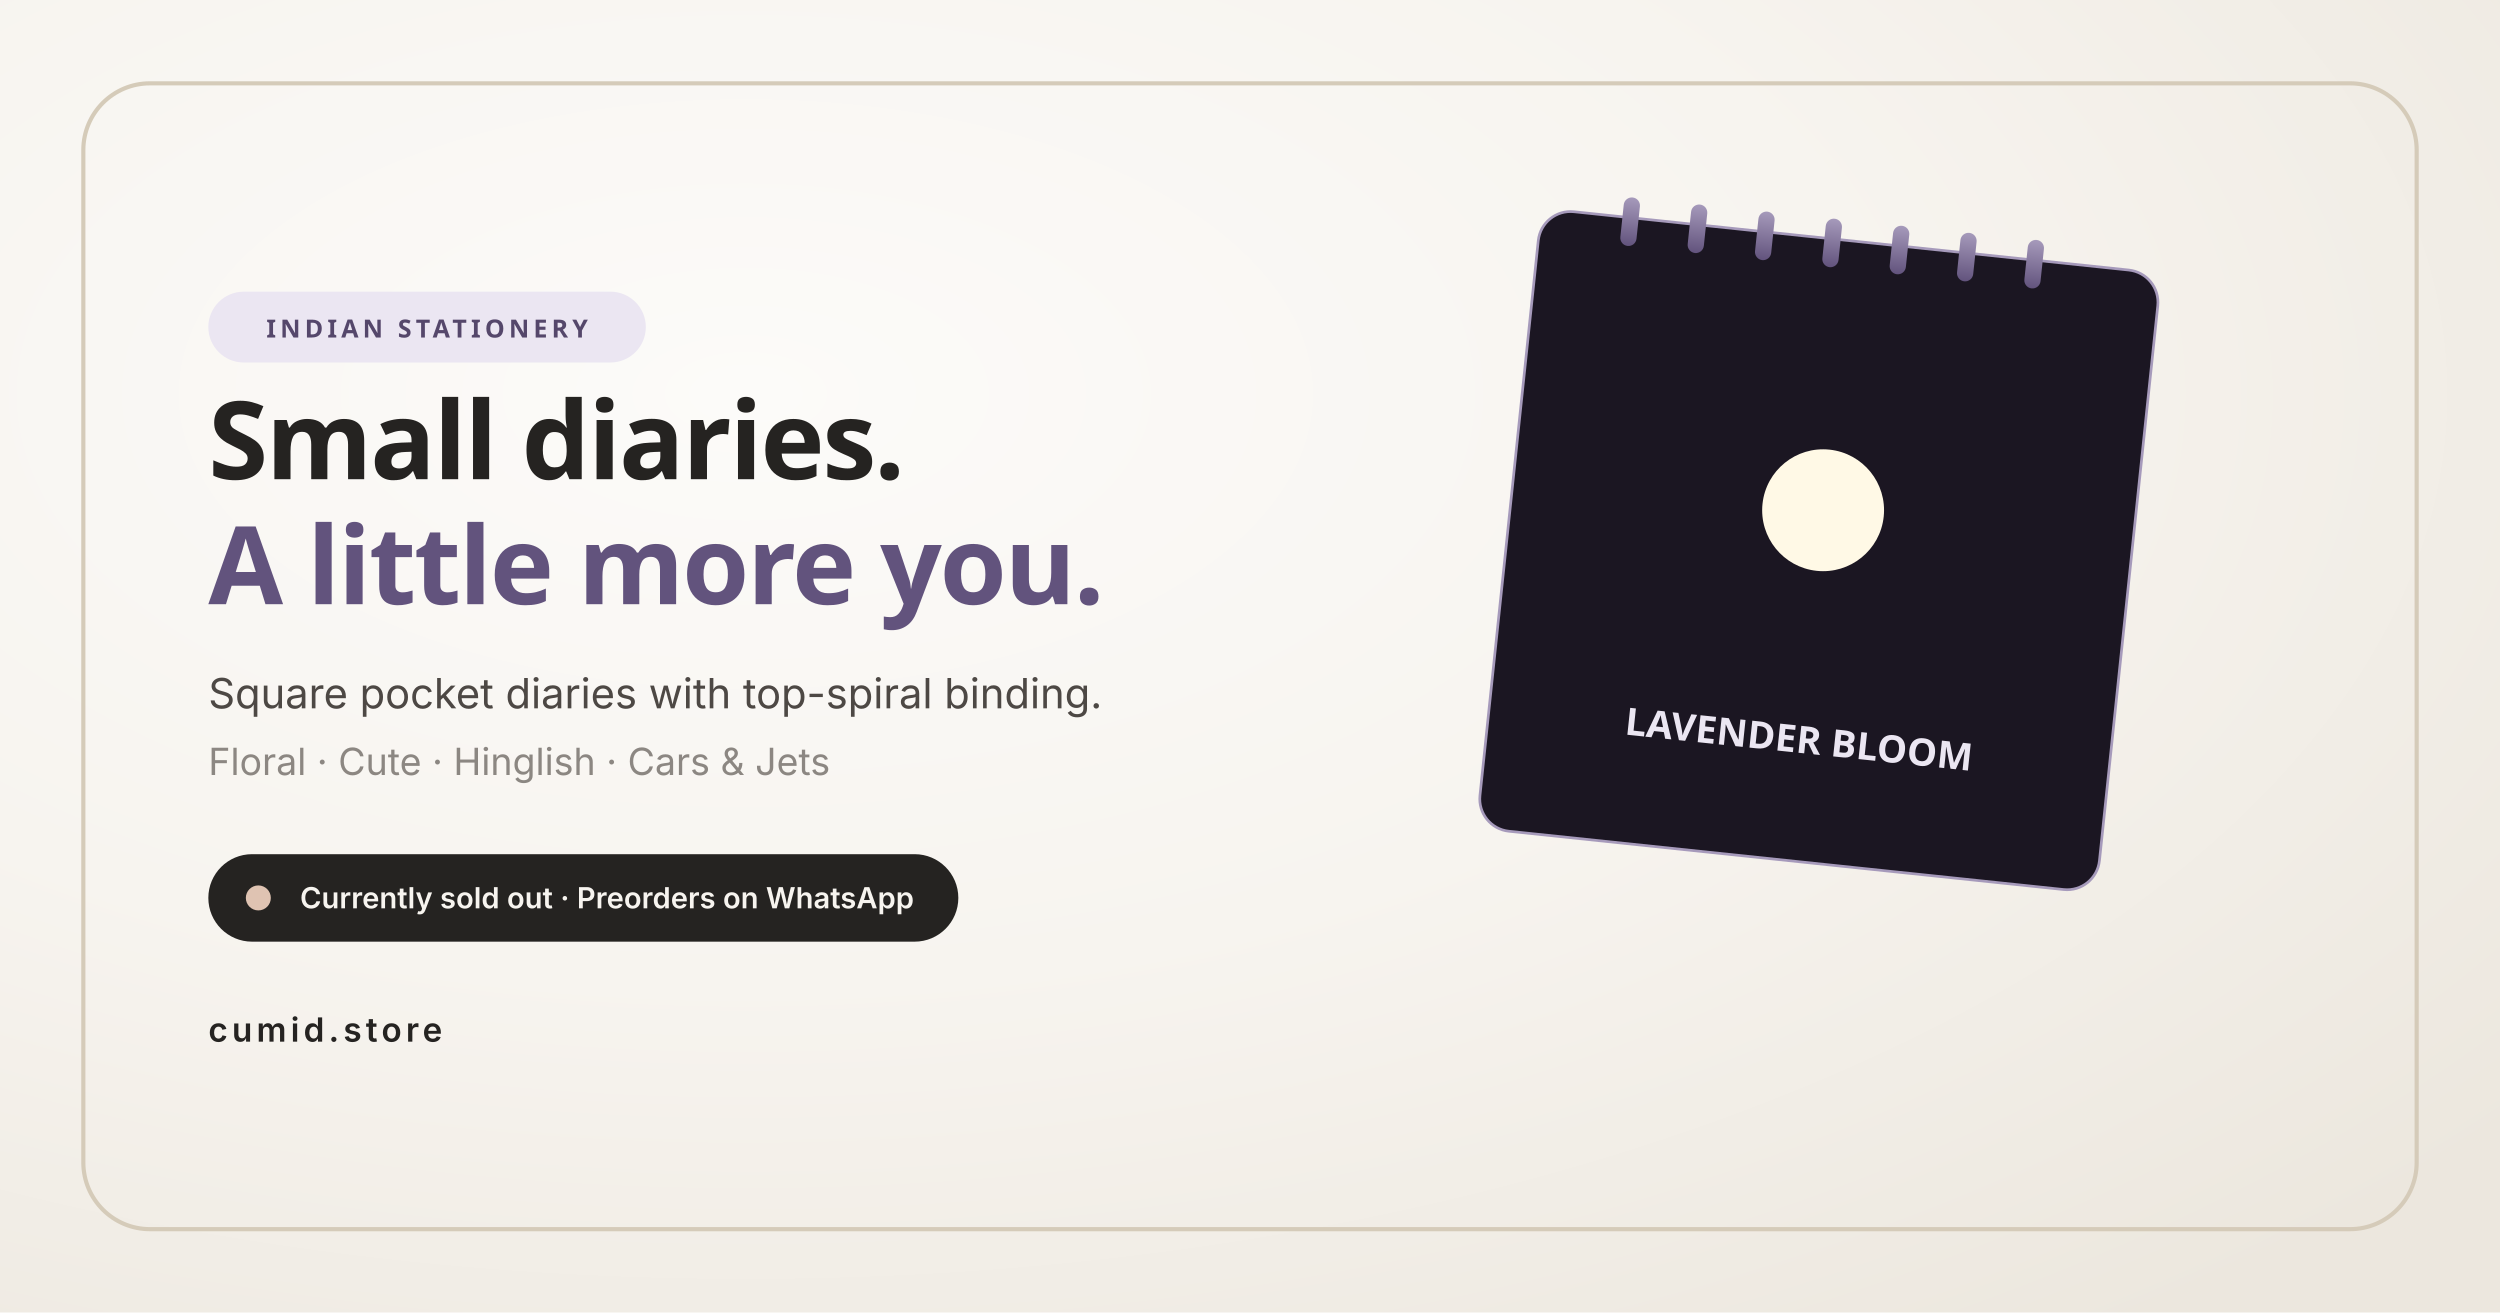
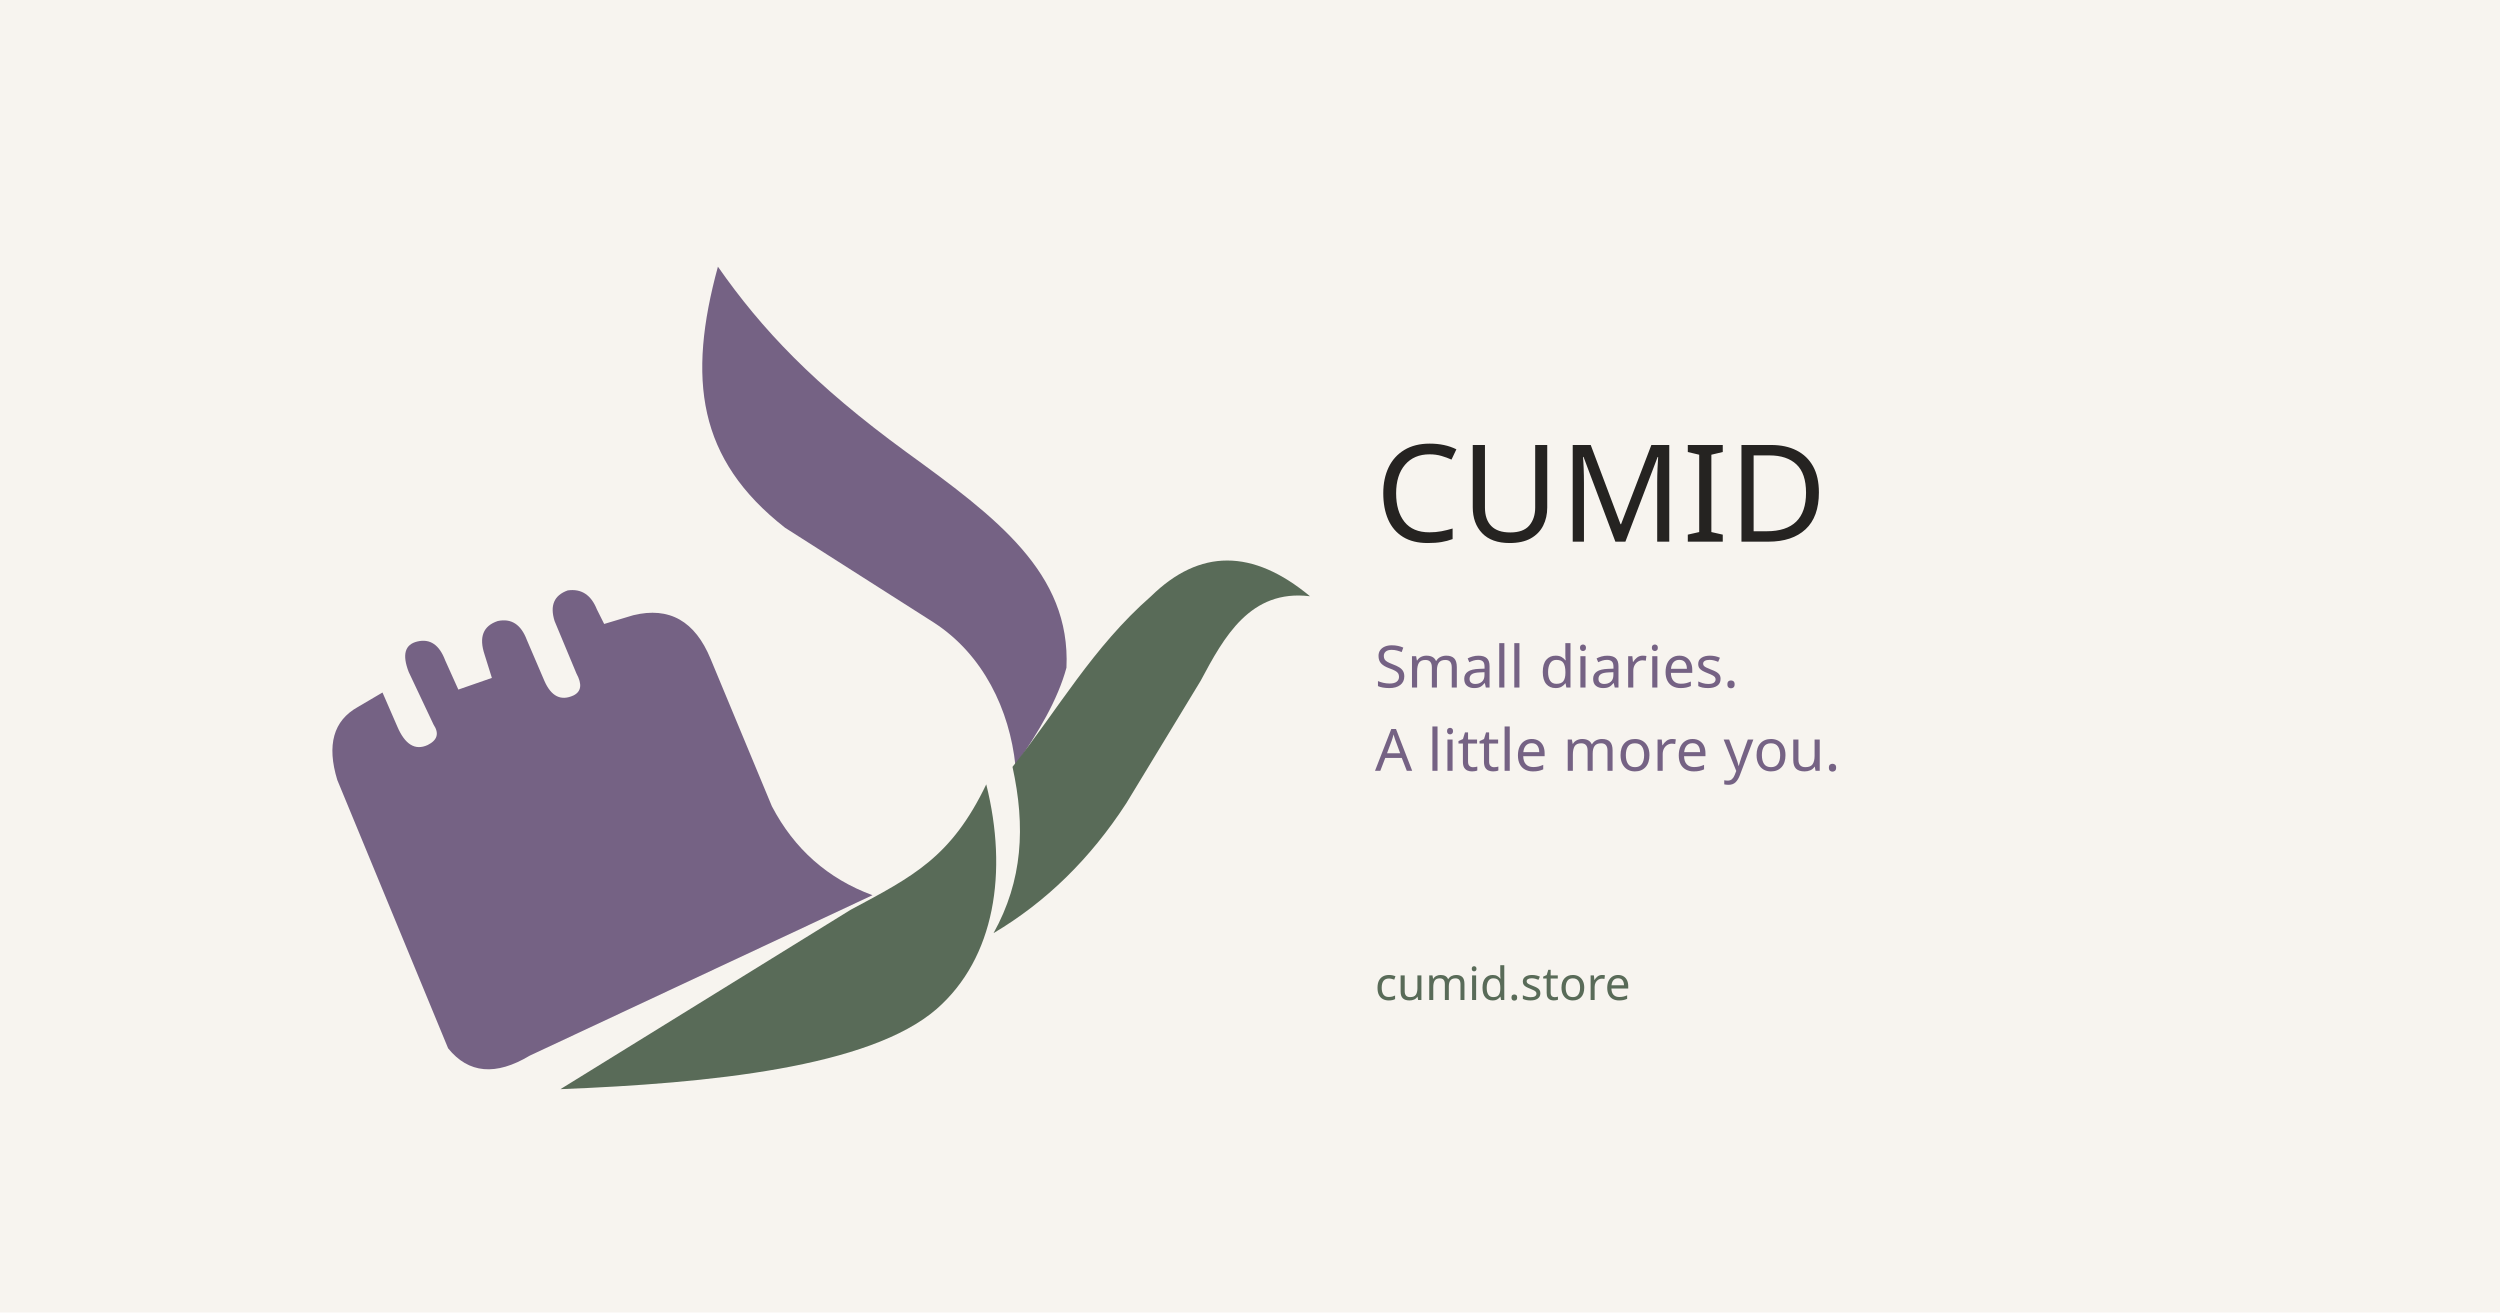
- <svg xmlns="http://www.w3.org/2000/svg" viewBox="0 0 1200 630" width="1200" height="630">
-   <defs>
-     <radialGradient id="ogBg" cx="30%" cy="30%" r="90%">
-       <stop offset="0%" stop-color="#FCFBF9" />
-       <stop offset="50%" stop-color="#F7F4EF" />
-       <stop offset="100%" stop-color="#ECE7DE" />
-     </radialGradient>
-     <linearGradient id="ogSpiral" x1="0%" y1="0%" x2="0%" y2="100%">
-       <stop offset="0%" stop-color="#A69ABB" />
-       <stop offset="100%" stop-color="#62537D" />
-     </linearGradient>
-   </defs>
-   <rect width="1200" height="630" fill="url(#ogBg)" />
-   <rect x="40" y="40" width="1120" height="550" rx="32" fill="none" stroke="#D5CBB9" stroke-width="2" />
-   <g transform="translate(100, 140)">
-     <rect width="210" height="34" rx="17" fill="#EBE6F2" />
-     <text x="105" y="22" text-anchor="middle" font-family="'Plus Jakarta Sans', sans-serif" font-size="12" font-weight="700" letter-spacing="2" fill="#55476B">INDIAN STATIONERY</text>
-     <text x="0" y="90" font-family="'Plus Jakarta Sans', sans-serif" font-size="52" font-weight="800" fill="#252321" letter-spacing="-1">Small diaries.</text>
-     <text x="0" y="150" font-family="'Plus Jakarta Sans', sans-serif" font-size="52" font-weight="800" fill="#62537D" letter-spacing="-1">A little more you.</text>
-     <text x="0" y="200" font-family="'Inter', sans-serif" font-size="20" fill="#4D4844">Square pocket diaries with top-spiral binding.</text>
-     <text x="0" y="232" font-family="'Inter', sans-serif" font-size="18" fill="#8C8782">Floral · Cute · Hinglish · Cars &amp; Jets</text>
-     <g transform="translate(0, 270)">
-       <rect width="360" height="42" rx="21" fill="#252321" />
-       <circle cx="24" cy="21" r="6" fill="#DFC3B2" />
-       <text x="44" y="26" font-family="'Inter', sans-serif" font-size="14" font-weight="600" fill="#F7F4EF">Currently sold out · Preorders on WhatsApp</text>
-     </g>
-     <text x="0" y="360" font-family="'Inter', sans-serif" font-size="16" font-weight="600" letter-spacing="2" fill="#252321">cumid.store</text>
+ <svg xmlns="http://www.w3.org/2000/svg" width="1200" height="630">
+   <rect width="1200" height="630" fill="#F7F4EF" />
+   <g transform="translate(-60,-110) scale(.7)">
+     <path fill="#756284" d="M578 340C557 417 564 472 624 519L726 584C760 606 778 644 782 682C798 659 811 637 817 615C820 550 769 512 707 467C644 421 608 383 578 340Z" />
+     <path fill="#756284" d="M348 632L358 655Q366 674 379 668Q389 663 383 654L366 618Q359 600 372 597Q385 594 391 610L400 630L423 622L418 606Q412 588 427 583Q441 580 447 596L459 624Q466 640 479 634Q487 630 481 619L466 583Q461 567 475 562Q489 560 495 575L500 585L520 579Q557 570 573 609L615 710Q638 754 684 771L449 881Q414 902 393 876L317 692Q306 656 331 642Z" />
+     <path fill="#596B58" d="M780 683C811 644 835 601 875 566Q925 517 984 566C943 561 925 594 909 624L858 708Q821 765 767 797C787 761 789 724 780 683Z" />
+     <path fill="#596B58" d="M762 695C738 745 712 758 669 781L470 904C572 900 682 889 728 849C768 814 777 755 762 695Z" />
  </g>
-   <g transform="translate(740, 100)">
-     <g transform="rotate(6) scale(0.65)">
-       <rect width="460" height="460" rx="24" fill="#1B1622" stroke="#A69ABB" stroke-width="2" />
-       <g transform="translate(40, -15)">
-         <rect x="20" width="12" height="36" rx="6" fill="url(#ogSpiral)" />
-         <rect x="70" width="12" height="36" rx="6" fill="url(#ogSpiral)" />
-         <rect x="120" width="12" height="36" rx="6" fill="url(#ogSpiral)" />
-         <rect x="170" width="12" height="36" rx="6" fill="url(#ogSpiral)" />
-         <rect x="220" width="12" height="36" rx="6" fill="url(#ogSpiral)" />
-         <rect x="270" width="12" height="36" rx="6" fill="url(#ogSpiral)" />
-         <rect x="320" width="12" height="36" rx="6" fill="url(#ogSpiral)" />
-       </g>
-       <circle cx="230" cy="200" r="45" fill="#FFF9E6" />
-       <text x="230" y="380" text-anchor="middle" font-family="'Plus Jakarta Sans', sans-serif" font-size="28" font-weight="700" fill="#EBE6F2">LAVENDER BLOOM</text>
-     </g>
-   </g>
+   <text x="660" y="260" font-family="sans-serif" font-size="65" fill="#252321">CUMID</text>
+   <text x="660" y="330" font-family="sans-serif" font-size="28" fill="#756284">Small diaries.</text>
+   <text x="660" y="370" font-family="sans-serif" font-size="28" fill="#756284">A little more you.</text>
+   <text x="660" y="480" font-family="sans-serif" font-size="22" fill="#596B58">cumid.store</text>
</svg>
